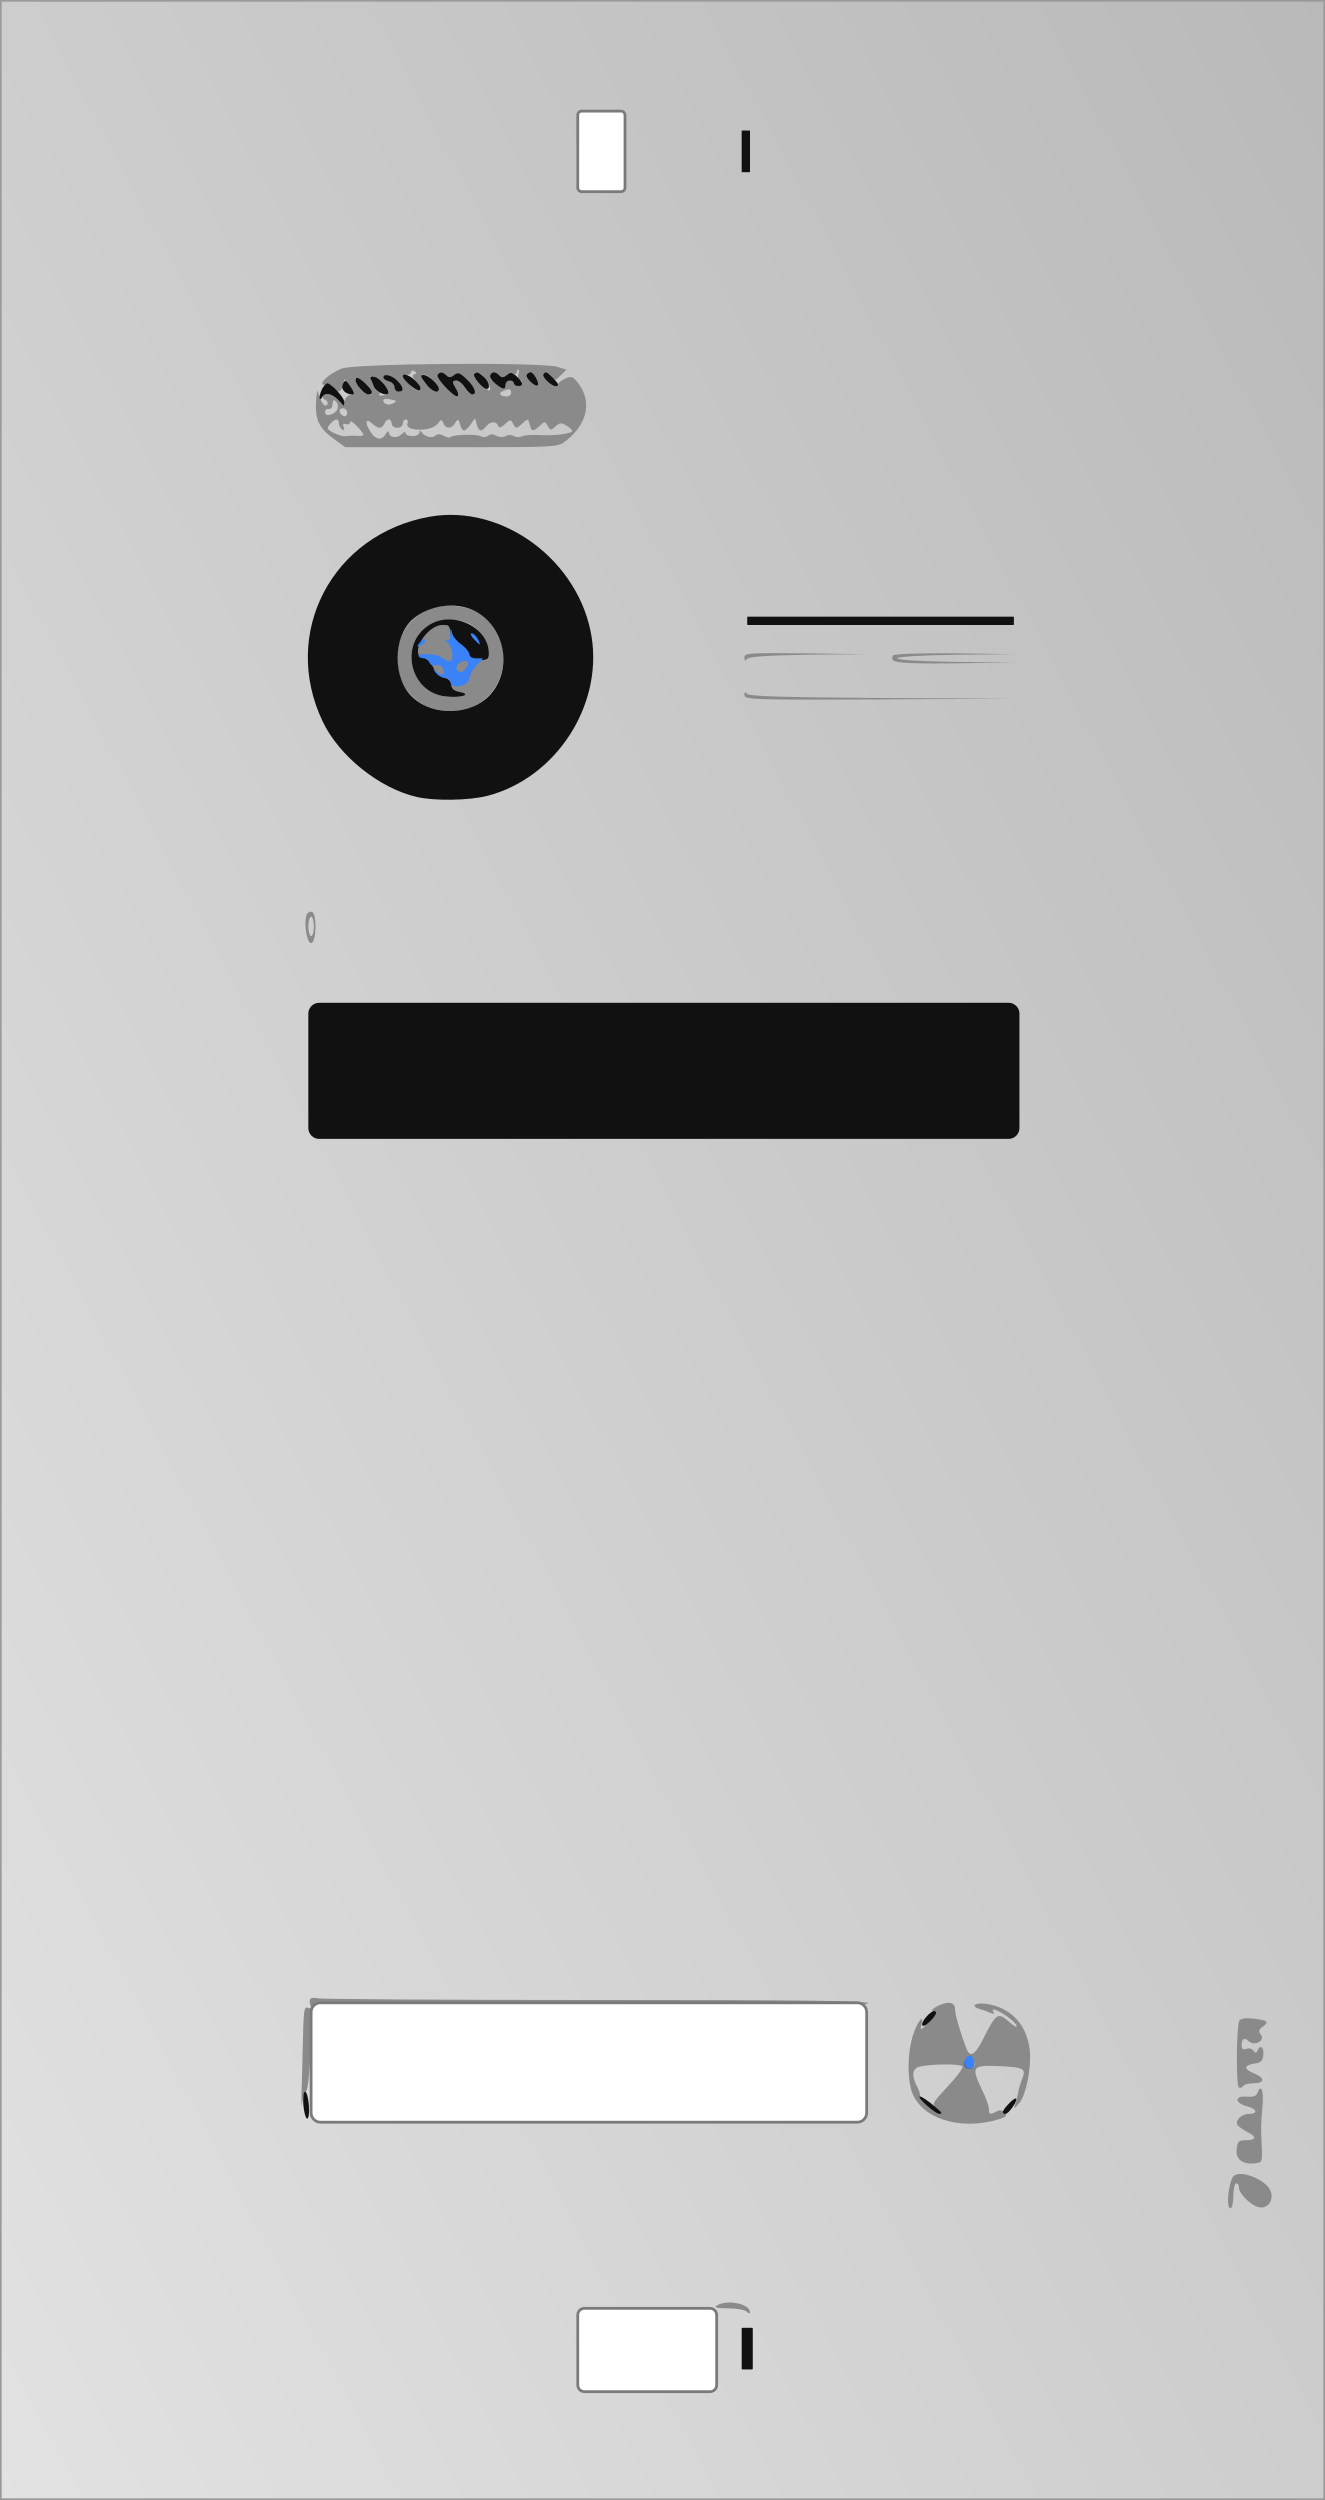
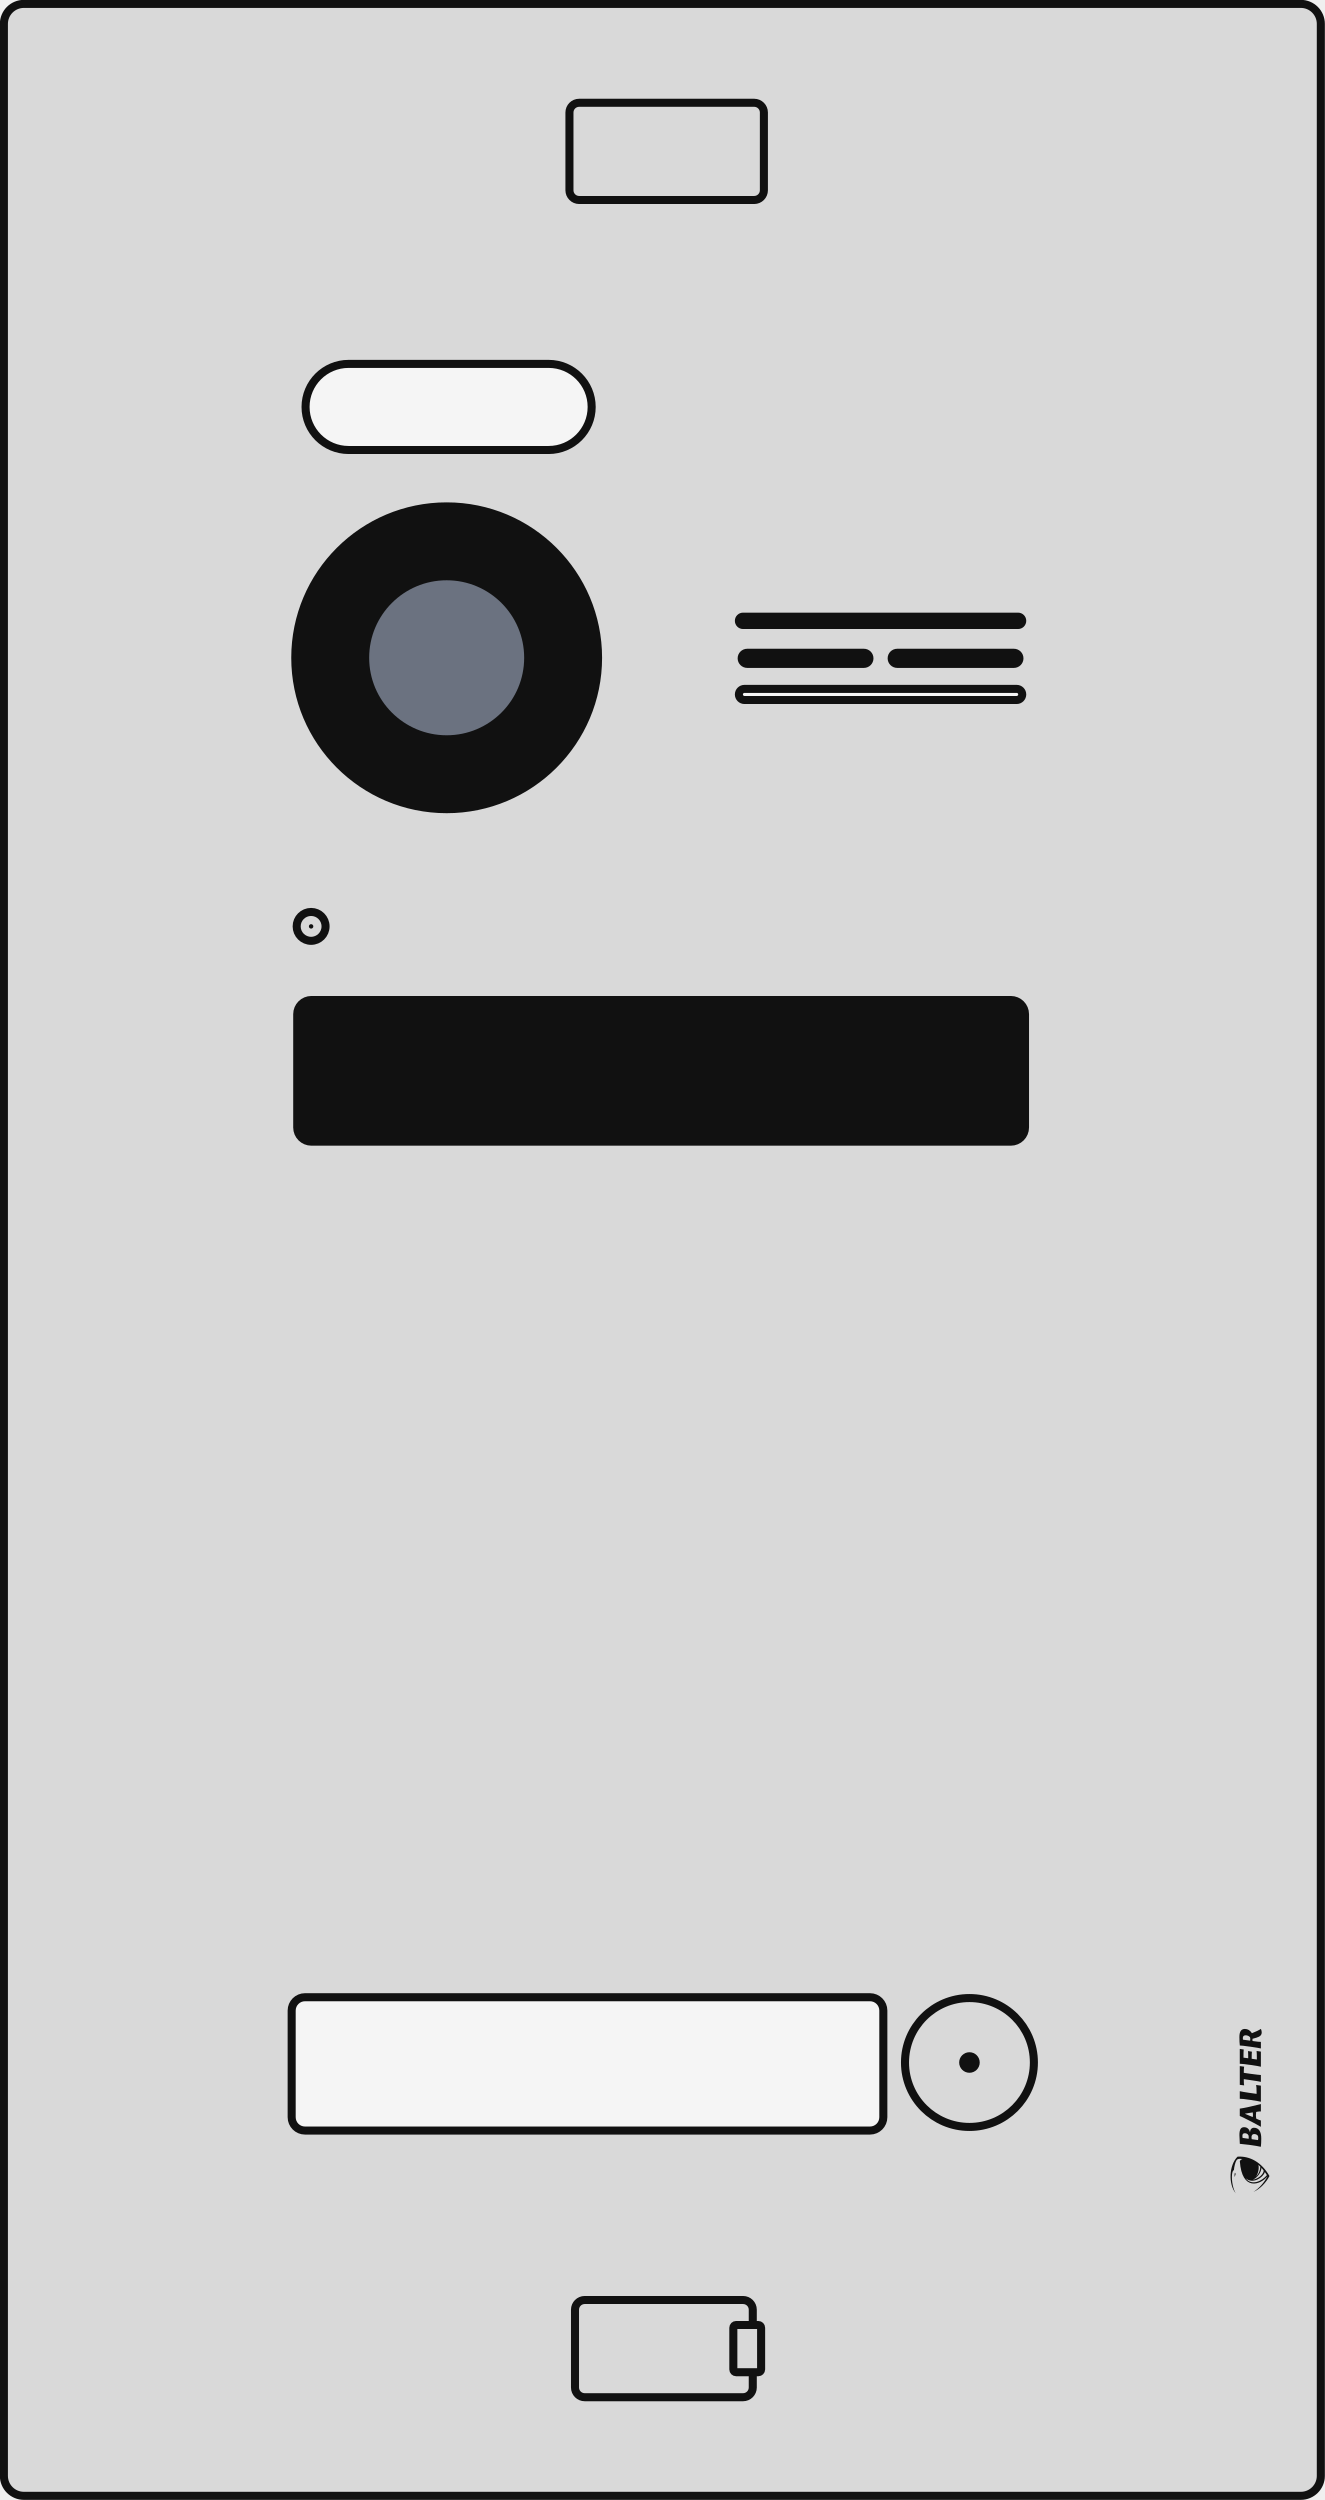
- <svg xmlns="http://www.w3.org/2000/svg" viewBox="0 0 477 900" width="477" height="900" role="img" aria-label="EVO-HD-1FAM · Video-Türstation, 1 Klingeltaster (Illustration)">
-   <defs>
-     <linearGradient id="steel" x1="0" y1="0" x2="1" y2="1">
-       <stop offset="0" stop-color="#e2e2e2" />
-       <stop offset=".5" stop-color="#cdcdcd" />
-       <stop offset="1" stop-color="#b9b9b9" />
-     </linearGradient>
-     <linearGradient id="white" x1="0" y1="0" x2="0" y2="1">
-       <stop offset="0" stop-color="#ffffff" />
-       <stop offset="1" stop-color="#f0f0f0" />
-     </linearGradient>
-     <linearGradient id="black" x1="0" y1="0" x2="1" y2="1">
-       <stop offset="0" stop-color="#2e2e2e" />
-       <stop offset="1" stop-color="#161616" />
-     </linearGradient>
-   </defs>
-   <path transform="translate(0,900) scale(0.1,-0.1)" d="M0 4500 l0 -4500 2385 0 2385 0 0 4500 0 4500 -2385 0 -2385 0 0 -4500z" fill="url(#steel)" fill-rule="evenodd" stroke="#9a9a9a" stroke-width="1.2" vector-effect="non-scaling-stroke" />
-   <path transform="translate(0,900) scale(0.1,-0.1)" d="M1230 7673 c-38 -16 -70 -41 -70 -54 0 -5 6 -6 13 -3 8 3 20 -2 27 -11 17 -21 27 -19 34 8 l6 22 19 -25 c20 -25 20 -25 0 -32 -10 -4 -19 -15 -19 -25 -1 -16 -2 -16 -13 -3 -22 26 -55 41 -63 28 -4 -7 -2 -14 4 -16 14 -4 16 -22 3 -22 -5 0 -14 12 -19 28 l-10 27 -3 -25 c-7 -78 6 -109 63 -150 l41 -30 382 0 c381 0 382 0 411 22 80 62 97 144 43 212 -17 21 -22 23 -44 13 -14 -7 -25 -15 -25 -19 0 -14 -20 -8 -41 11 -14 13 -17 21 -9 26 6 4 17 -1 24 -11 12 -16 14 -16 34 4 l21 21 -31 10 c-52 18 -734 13 -778 -6z m261 -21 c-9 -3 -6 -11 9 -27 15 -16 18 -25 10 -30 -6 -4 -22 5 -36 20 -28 30 -29 35 -9 35 8 0 15 5 15 11 0 5 5 7 12 3 9 -6 9 -9 -1 -12z m376 3 c-4 -8 -2 -17 3 -20 15 -9 12 -25 -5 -25 -8 0 -15 5 -15 10 0 6 -7 10 -15 10 -8 0 -15 -7 -15 -15 0 -20 -10 -18 -39 6 -18 15 -21 23 -13 31 8 8 15 8 27 -2 12 -10 18 -10 30 0 8 6 19 9 25 5 5 -3 10 -1 10 4 0 6 3 11 6 11 3 0 4 -7 1 -15z m-259 -7 c8 -8 15 -8 27 2 13 11 20 9 45 -15 30 -28 39 -55 20 -55 -5 0 -17 11 -26 25 -9 14 -23 25 -30 25 -17 0 -17 -5 -2 -30 7 -10 9 -22 6 -26 -10 -9 -80 65 -73 76 8 13 19 12 33 -2z m134 -5 c21 -25 31 -56 15 -47 -26 15 -56 47 -51 55 8 14 19 11 36 -8z m188 -4 c7 -11 9 -23 6 -26 -8 -9 -47 28 -40 38 9 15 23 10 34 -12z m-548 -23 c23 -27 22 -33 -2 -39 -11 -3 -18 -1 -14 4 3 5 1 9 -4 9 -5 0 -12 8 -16 18 -3 9 -9 23 -12 30 -9 19 28 3 48 -22z m48 14 c24 -24 26 -40 5 -40 -8 0 -15 7 -15 16 0 9 -9 18 -20 21 -11 3 -20 9 -20 14 0 16 30 9 50 -11z m130 0 c11 -11 20 -24 20 -30 0 -20 -27 -9 -48 20 -27 36 -5 43 28 10z m-243 -12 c13 -12 23 -25 23 -30 0 -17 -29 -7 -44 14 -29 42 -16 51 21 16z m523 -32 c0 -9 -9 -14 -20 -13 -22 1 -27 13 -7 20 21 9 27 7 27 -7z m-424 -38 c-16 -9 -36 -3 -36 11 0 5 12 6 26 3 22 -4 24 -6 10 -14z m-201 -20 c-8 -21 -45 -31 -45 -12 0 8 5 13 12 12 7 -2 13 3 14 10 1 6 2 15 3 19 0 4 6 2 11 -3 6 -6 8 -18 5 -26z m35 -14 c0 -9 -5 -14 -12 -12 -18 6 -21 28 -4 28 9 0 16 -7 16 -16z m-30 -38 c0 -8 5 -18 12 -22 7 -5 9 -2 5 9 -4 11 -2 14 9 10 7 -3 14 0 14 7 0 7 11 1 25 -14 31 -34 31 -37 -2 -35 -16 1 -32 0 -38 -1 -14 -4 -65 18 -65 28 0 10 22 32 32 32 4 0 8 -6 8 -14z m147 -16 c6 0 13 7 17 15 3 8 10 15 16 15 5 0 10 -7 10 -15 0 -8 9 -15 20 -15 11 0 20 7 20 15 0 8 5 15 11 15 6 0 9 -7 6 -14 -12 -30 87 -31 109 -1 12 16 14 17 20 2 8 -22 30 -22 43 1 10 15 11 15 17 -5 3 -13 10 -23 15 -23 4 0 15 10 24 23 l15 22 6 -22 c7 -27 17 -29 34 -8 15 18 37 20 43 3 3 -10 10 -8 25 5 19 18 21 18 30 0 10 -17 11 -17 32 2 21 19 21 19 27 -3 7 -27 11 -27 36 -5 18 17 19 17 29 0 9 -17 11 -17 28 -2 15 14 21 14 39 3 12 -7 21 -16 21 -20 0 -9 -68 -18 -122 -14 -26 1 -53 -1 -60 -5 -6 -4 -19 -4 -28 1 -9 5 -22 5 -30 0 -8 -5 -22 -4 -33 1 -12 7 -22 7 -30 0 -7 -5 -18 -6 -25 -2 -14 9 -99 7 -109 -2 -3 -4 -15 -2 -25 4 -14 7 -23 8 -30 1 -11 -11 -39 -5 -50 12 -5 7 -8 7 -8 -1 0 -7 -11 -13 -25 -13 -14 0 -25 5 -25 11 0 6 -7 4 -15 -5 -17 -16 -45 -11 -45 8 0 6 -5 3 -11 -6 -14 -24 -35 -22 -53 4 -23 33 -21 56 2 35 10 -10 23 -17 29 -17z M1535 6803 c-70 -37 -105 -95 -105 -173 0 -113 79 -190 195 -190 199 0 261 270 83 361 -46 23 -131 24 -173 2z m162 -53 c35 -21 63 -66 63 -103 0 -20 -5 -23 -35 -24 -19 -1 -35 4 -35 9 0 6 -8 8 -19 5 -21 -5 -46 19 -47 46 -3 66 -4 67 -30 67 -59 0 -123 -110 -69 -118 11 -2 27 -17 35 -35 9 -19 25 -34 40 -37 16 -4 25 -13 25 -25 0 -14 9 -22 30 -26 47 -9 5 -23 -52 -16 -127 14 -167 187 -60 256 42 27 112 27 154 1z M2680 6633 c0 -13 3 -14 8 -6 6 9 65 13 217 16 l210 2 -217 3 c-202 2 -218 1 -218 -15z M3215 6640 c-16 -26 14 -30 223 -28 l217 3 -212 2 c-128 2 -213 7 -213 13 0 6 85 11 213 13 l212 2 -217 3 c-136 1 -219 -2 -223 -8z M2680 6498 c0 -17 29 -18 488 -16 l487 3 -479 2 c-369 3 -482 6 -488 16 -5 8 -8 7 -8 -5z M1104 5707 c-11 -29 0 -102 16 -102 19 0 22 106 3 112 -7 3 -16 -2 -19 -10z m26 -42 c0 -19 -4 -35 -10 -35 -5 0 -10 16 -10 35 0 19 5 35 10 35 6 0 10 -16 10 -35z M2902 5148 c3 -77 5 -83 26 -86 25 -4 30 13 6 22 -14 5 -16 18 -12 76 4 56 2 70 -9 70 -11 0 -13 -17 -11 -82z M1118 1805 c-4 -4 -4 -14 -1 -23 5 -11 2 -14 -8 -10 -12 5 -15 -7 -17 -61 -1 -36 -3 -124 -5 -196 -3 -71 -2 -112 0 -90 2 22 9 43 15 46 6 4 13 69 17 155 l6 149 997 0 c789 0 999 3 1003 13 3 9 -196 12 -978 12 -540 0 -991 3 -1002 6 -11 3 -23 2 -27 -1z M3371 1776 c-17 -10 -20 -15 -10 -19 10 -3 6 -13 -18 -38 -29 -29 -31 -30 -26 -9 12 47 -17 9 -32 -42 -17 -59 -19 -137 -5 -190 29 -103 173 -151 317 -107 26 8 30 13 20 24 -8 8 -18 10 -29 4 -24 -13 -28 -11 -28 9 0 10 -11 42 -26 71 -38 81 -34 87 61 83 93 -4 100 -9 84 -48 -6 -16 -13 -38 -14 -49 -2 -11 -6 -29 -10 -40 -6 -19 -5 -19 13 2 26 29 46 131 39 194 -11 91 -67 151 -155 165 -42 6 -61 -8 -24 -19 9 -2 26 -8 36 -13 14 -5 17 -4 12 4 -5 8 -1 10 11 5 27 -10 73 -46 73 -57 0 -5 -10 0 -22 11 -46 41 -50 39 -99 -58 -27 -54 -46 -67 -58 -38 -23 58 -43 126 -43 147 0 26 -28 29 -67 8z m135 -197 c10 -17 -13 -36 -27 -22 -12 12 -4 33 11 33 5 0 12 -5 16 -11z m-41 -18 c3 -6 -21 -38 -54 -73 -58 -63 -58 -63 -37 -80 11 -9 16 -17 9 -18 -17 0 -74 50 -71 64 1 6 -3 20 -9 31 -22 41 -20 68 7 75 41 10 148 11 155 1z M4462 1726 c-11 -14 -13 -234 -2 -241 5 -3 11 -1 15 5 3 5 19 10 35 10 44 0 46 19 4 36 -39 16 -36 30 6 36 19 2 26 10 28 31 3 27 -12 38 -21 15 -4 -10 -7 -10 -15 0 -5 7 -16 10 -25 6 -13 -4 -17 -1 -17 15 0 21 10 27 24 14 22 -22 63 1 44 24 -8 10 -6 17 8 27 24 18 19 22 -33 29 -26 3 -46 1 -51 -7z M4526 1464 c-4 -10 -16 -14 -38 -12 -44 4 -44 -23 0 -34 37 -10 43 -28 8 -28 -26 0 -51 -24 -41 -40 3 -5 20 -17 37 -26 34 -17 30 -29 -10 -29 -23 0 -27 -5 -30 -32 -4 -37 22 -56 66 -51 26 3 27 4 24 63 -3 78 -3 70 3 143 5 58 -5 83 -19 46z M4440 1165 c-17 -21 -27 -115 -11 -115 6 0 11 18 11 45 0 25 5 45 10 45 6 0 10 -6 10 -14 0 -23 42 -65 72 -72 30 -7 54 23 43 56 -13 42 -112 82 -135 55z M2580 700 c-11 -7 1 -10 41 -10 30 0 60 -5 67 -12 7 -7 12 -8 12 -2 0 31 -84 47 -120 24z" fill="#8a8a8a" fill-rule="evenodd" />
-   <rect x="267" y="47" width="3" height="15" rx="0.2" fill="#111111" />
-   <rect x="269" y="222" width="96" height="3" rx="0.2" fill="#111111" />
-   <rect x="111" y="361" width="256" height="49" rx="3.9" fill="#111111" />
-   <rect x="267" y="838" width="4" height="15" rx="0.3" fill="#111111" />
-   <path transform="translate(0,900) scale(0.1,-0.1)" d="M1575 7650 c-7 -11 63 -85 73 -76 3 4 1 16 -6 26 -15 25 -15 30 2 30 7 0 21 -11 30 -25 9 -14 21 -25 26 -25 19 0 10 27 -20 55 -25 24 -32 26 -45 15 -12 -10 -19 -10 -27 -2 -14 14 -25 15 -33 2z M1707 7653 c-8 -7 31 -53 45 -53 15 0 8 27 -10 43 -21 19 -26 20 -35 10z M1765 7650 c-4 -6 4 -19 17 -30 28 -23 38 -25 38 -5 0 8 7 15 15 15 8 0 15 -4 15 -10 0 -5 7 -10 15 -10 21 0 19 13 -5 35 -16 15 -22 16 -35 5 -12 -10 -19 -10 -27 -2 -15 15 -25 15 -33 2z M1896 7651 c-7 -10 32 -47 40 -38 7 7 -14 47 -26 47 -5 0 -11 -4 -14 -9z M1956 7652 c-6 -9 29 -42 44 -42 15 0 12 8 -10 30 -22 22 -27 24 -34 12z M1334 7637 c3 -7 9 -20 12 -29 6 -17 41 -34 51 -25 9 9 -27 55 -48 60 -13 4 -18 1 -15 -6z M1380 7641 c0 -5 9 -11 20 -14 11 -3 20 -12 20 -21 0 -9 7 -16 15 -16 21 0 19 16 -5 40 -20 20 -50 27 -50 11z M1450 7646 c0 -14 51 -57 60 -51 8 5 4 15 -11 31 -20 21 -49 33 -49 20z M1532 7620 c21 -29 48 -40 48 -20 0 15 -38 50 -55 50 -13 0 -11 -6 7 -30z M1280 7632 c0 -16 32 -52 46 -52 20 0 17 13 -9 38 -24 23 -37 28 -37 14z M1233 7614 c-6 -16 12 -34 35 -34 9 0 8 7 -4 25 -19 29 -23 30 -31 9z M1160 7601 c-13 -26 -13 -52 1 -29 11 19 40 9 66 -22 11 -13 12 -13 13 2 0 16 -47 68 -62 68 -4 0 -12 -9 -18 -19z M1548 7140 c-352 -62 -539 -419 -386 -738 59 -124 204 -240 338 -271 66 -15 187 -13 255 4 245 64 414 322 375 571 -43 274 -319 480 -582 434z m160 -339 c112 -57 140 -213 54 -305 -67 -71 -201 -75 -275 -8 -74 67 -74 219 -1 283 59 51 155 64 222 30z M1543 6749 c-107 -69 -67 -242 60 -256 57 -7 99 7 52 16 -21 4 -30 12 -30 26 0 12 -9 21 -25 25 -15 3 -31 18 -40 37 -8 18 -24 33 -35 35 -54 8 10 118 69 118 26 0 27 -1 30 -67 1 -27 26 -51 47 -46 11 3 19 1 19 -5 0 -5 16 -10 35 -9 30 1 35 4 35 24 0 96 -131 158 -217 102z M1710 5225 c-7 -9 -16 -32 -20 -53 -4 -20 -11 -49 -15 -64 -6 -24 -4 -28 14 -28 12 0 30 -6 41 -12 15 -10 22 -10 32 0 6 6 23 12 36 12 21 0 23 3 17 28 -4 15 -11 44 -15 64 -9 47 -26 68 -55 68 -12 0 -28 -7 -35 -15z M3337 1742 c-28 -30 -20 -49 8 -22 25 24 32 40 17 40 -5 0 -16 -8 -25 -18z M3474 1579 c-10 -17 13 -36 27 -22 12 12 4 33 -11 33 -5 0 -12 -5 -16 -11z M1092 1423 c2 -25 8 -48 13 -50 6 -2 9 17 7 47 -2 27 -8 50 -14 50 -5 0 -8 -21 -6 -47z M3310 1451 c0 -11 58 -61 71 -61 15 0 11 5 -31 39 -22 17 -40 28 -40 22z M3632 1427 c-24 -25 -28 -37 -12 -37 11 0 45 48 38 55 -2 3 -14 -5 -26 -18z" fill="#111111" fill-rule="evenodd" />
-   <rect x="208" y="40" width="17" height="29" rx="1.4" fill="#ffffff" stroke="#7a7a7a" stroke-width="1" vector-effect="non-scaling-stroke" />
-   <rect x="112" y="721" width="200" height="43" rx="3.4" fill="#ffffff" stroke="#7a7a7a" stroke-width="1" vector-effect="non-scaling-stroke" />
-   <rect x="208" y="831" width="50" height="30" rx="2.4" fill="#ffffff" stroke="#7a7a7a" stroke-width="1" vector-effect="non-scaling-stroke" />
-   <path transform="translate(0,900) scale(0.1,-0.1)" d="M1621 6717 c-1 -19 -5 -26 -13 -22 -7 4 -6 1 2 -7 20 -18 26 -68 8 -68 -8 0 -20 6 -27 13 -13 13 -92 17 -84 5 2 -5 11 -8 19 -8 8 0 17 -7 20 -15 4 -10 13 -13 24 -10 11 3 20 -1 24 -11 9 -24 0 -29 -21 -13 -16 13 -17 12 -4 -3 7 -10 22 -18 32 -18 9 0 19 -8 21 -18 4 -26 68 -10 68 17 0 10 11 30 25 45 l24 26 -24 0 c-15 0 -25 6 -25 14 0 8 -13 24 -29 36 -16 11 -32 30 -34 43 -4 18 -5 17 -6 -6z m59 -117 c-11 -20 -22 -25 -33 -14 -11 11 5 34 24 34 17 0 18 -3 9 -20z M1705 6700 c10 -11 20 -20 22 -20 2 0 -1 9 -7 20 -6 11 -16 20 -22 20 -6 0 -3 -9 7 -20z M1510 6685 c-11 -13 -10 -14 4 -9 9 3 16 10 16 15 0 13 -6 11 -20 -6z M3473 1584 c-8 -21 13 -42 28 -27 13 13 5 43 -11 43 -6 0 -13 -7 -17 -16z" fill="#3b82f6" fill-rule="evenodd" />
+ <svg xmlns="http://www.w3.org/2000/svg" viewBox="0 0 477 900" width="477" height="900" role="img" aria-label="EVO-HD-1FAM · Video-Türstation, 1 Klingeltaster (Skizze)">
+   <rect x="1.4" y="1.4" width="474.1" height="897.1" rx="7.2" fill="#D9D9D9" stroke="#111111" stroke-width="2.9" />
+   <circle cx="160.8" cy="236.8" r="54.5" fill="#111111" stroke="#111111" stroke-width="2.9" />
+   <circle cx="160.8" cy="236.8" r="27.9" fill="#6b7280" />
+   <rect x="107.0" y="360.0" width="262.0" height="51.0" rx="5.1" fill="#111111" stroke="#111111" stroke-width="2.9" />
+   <rect x="105.0" y="719.0" width="213.0" height="48.0" rx="4.8" fill="#F5F5F5" stroke="#111111" stroke-width="2.9" />
+   <rect x="110.0" y="131.0" width="103.0" height="31.0" rx="15.5" fill="#F5F5F5" stroke="#111111" stroke-width="2.9" />
+   <circle cx="349.0" cy="742.5" r="23.2" fill="#D9D9D9" stroke="#111111" stroke-width="2.9" />
+   <circle cx="349.0" cy="742.5" r="3.7" fill="#111111" />
+   <rect x="205.0" y="37.0" width="70.0" height="35.0" rx="3.5" fill="#D9D9D9" stroke="#111111" stroke-width="2.9" />
+   <rect x="266.0" y="248.0" width="102.0" height="4.0" rx="2.0" fill="#F5F5F5" stroke="#111111" stroke-width="2.9" />
+   <rect x="207.0" y="828.0" width="64.0" height="35.0" rx="3.5" fill="#D9D9D9" stroke="#111111" stroke-width="2.9" />
+   <rect x="266.0" y="222.0" width="102.0" height="3.0" rx="1.5" fill="#111111" stroke="#111111" stroke-width="2.9" />
+   <rect x="267.0" y="235.0" width="46.0" height="4.0" rx="2.0" fill="#111111" stroke="#111111" stroke-width="2.9" />
+   <rect x="321.0" y="235.0" width="46.0" height="4.0" rx="2.0" fill="#111111" stroke="#111111" stroke-width="2.9" />
+   <rect x="264.0" y="837.0" width="10.0" height="17.0" rx="1.0" fill="#D9D9D9" stroke="#111111" stroke-width="2.9" />
+   <circle cx="112.0" cy="333.5" r="5.2" fill="#D9D9D9" stroke="#111111" stroke-width="2.9" />
+   <circle cx="112.0" cy="333.5" r="0.8" fill="#111111" />
+   <g transform="translate(443.00 789.58) rotate(-90) scale(0.149)">
+     <g>
+       <path fill="#111111" d="M159.66,32.74c0,3.79-1.1,6.91-3.37,9.35-2.27,2.44-4.89,3.96-7.83,4.38l-.08.67c5.98.25,9.94,4.13,9.94,9.44,0,11.88-9.69,17.61-25.95,17.61-8.09,0-14.74-.34-20.05-1.01,1.6-7.67,2.95-15.42,3.96-23.08l.67-4.63c.59-4.46,1.43-12.22,2.53-23.08,11.21-.67,18.28-1.01,21.23-1.01,13.73,0,18.96,3.71,18.96,11.37ZM128.57,66.19c1.09.51,2.78.76,5.05.76,2.44,0,4.38-.42,5.73-1.18,2.44-2.11,3.71-5.05,3.71-8.68,0-5.31-4.63-7.5-12.38-6.07l-2.11,15.16ZM131.69,43.78c3.29.34,6.15.17,8.42-.51,3.29-1.85,4.97-4.8,4.97-8.85s-2.11-5.81-6.4-5.81c-2.53,0-4.13.17-4.89.42l-2.11,14.74Z" />
+       <path fill="#111111" d="M197.65,73.26c.08-2.86,0-5.39-.42-7.5l-.76-3.88c-5.48-.84-10.78-.84-15.92,0l-1.68,3.45c-1.26,2.44-2.28,5.14-2.95,7.92h-15.33c3.62-6.23,8.68-15.5,15-27.88,6.4-12.38,10.11-20.05,11.12-23.08h17.78c.51,4.13,1.94,11.71,4.3,22.66,2.44,10.95,4.63,20.39,6.74,28.31h-17.86ZM191.92,35.02l-7.83,18.62c2.95.67,8.09.67,11.37,0l-3.12-18.62h-.42Z" />
+       <path fill="#111111" d="M260.08,73.26h-38.92c.76-2.61,2.27-11.29,4.55-26.2l.34-2.78c1.6-10.19,2.36-17.52,2.27-21.99h18.37c-1.09,4.21-2.36,11.71-3.96,22.49l-2.53,18.11h3.62c8.68,0,14.57-.34,17.86-1.1l-1.6,11.46Z" />
+       <path fill="#111111" d="M262.02,22.3h45.24l-1.35,10.53c-3.29-.59-7.5-.84-12.47-.84h-2.44l-2.36,16.17c-1.85,13.56-2.78,21.99-2.86,25.1h-16.6c.93-3.45,2.36-11.88,4.3-25.44l2.27-15.84h-2.19c-5.64,0-9.94.25-12.89.84l1.35-10.53Z" />
+       <path fill="#111111" d="M342.3,73.26h-36.56c1.09-3.96,2.44-11.79,4.21-23.59l.42-3.54c1.6-10.87,2.44-18.79,2.53-23.84h35.89l-1.43,9.52c-3.29-.42-9.77-.59-19.63-.59l-1.52,11.46c8.85,0,14.57-.17,17.35-.51l-1.43,9.44c-2.36-.42-8.09-.59-17.19-.59l-1.68,12.55c10.87,0,17.69-.25,20.56-.67l-1.52,10.36Z" />
+       <path fill="#111111" d="M349.89,73.26c.84-2.95,2.27-11.46,4.3-25.69l.42-3.62c1.6-10.45,2.36-17.61,2.44-21.57,5.22-.67,12.05-1.01,20.47-1.01,13.48,0,19.54,4.46,19.54,13.31,0,6.91-3.45,12.55-10.28,16.93,3.71,9.6,7.16,16.85,10.45,21.74-3.12,1.26-6.07,1.94-8.68,1.94-4.63,0-8.09-2.27-10.28-6.74-1.52-2.95-3.2-8.09-5.05-15.58h-5.22l-.51,3.12c-1.26,8.51-1.77,14.24-1.68,17.19h-15.92ZM374.91,29.63c-1.43,0-2.7.08-3.79.34l-2.36,17.35c3.45.59,6.23.51,8.42-.34,2.44-2.11,4.55-6.32,4.55-10.36,0-4.63-2.27-6.99-6.82-6.99Z" />
+     </g>
+     <path fill="#111111" fill-rule="evenodd" d="M88.47,16.84c1.96,29.28-12.88,57.77-46.76,77.16-15.73-7.73-31.89-23.39-38.41-38.72,8.72,13.9,22.74,26.14,38.01,34.13C19.99,72.29,4.11,27.42,77.59,22.41c2.47.81,4.61,4.01,5.05,6.37,0,0,2.52-10.94-2.61-14.21-5.13-3.27-15.31-5.77-24.05-6.47-.71-1.35-1.46-2.35-4.17-3.31C39.74,1.06,13.44,4.18,0,12.38,22.45-5.83,68.17-3.62,88.47,16.84h0ZM36.49,36.37c-19.83,14.75-6.48,40.39,7.33,51.43,1.56-.91,5.45-3.37,7.55-4.92-13.57-4.06-30.41-29.45-14.88-46.51h0ZM33,53.78c.61,9.04,9.84,24.66,21.42,26.41,1.67-1.14,4.85-3.42,7.01-5.42-12.51-1.04-24.93-11.43-28.42-20.98h0ZM39.25,60.44s9.22,11.12,24.85,11.49c1.18-1.09,2.91-2.55,4.69-4.65-10.71,2.62-24.91-2.22-29.54-6.84h0ZM39.28,9.78c1.4.61,3.68,1.6,7.36,2.43,1.64-.3,2.86-1.34,3.04-1.58-1.95-1.16-8.21-1.16-10.4-.85Z" />
+   </g>
</svg>
